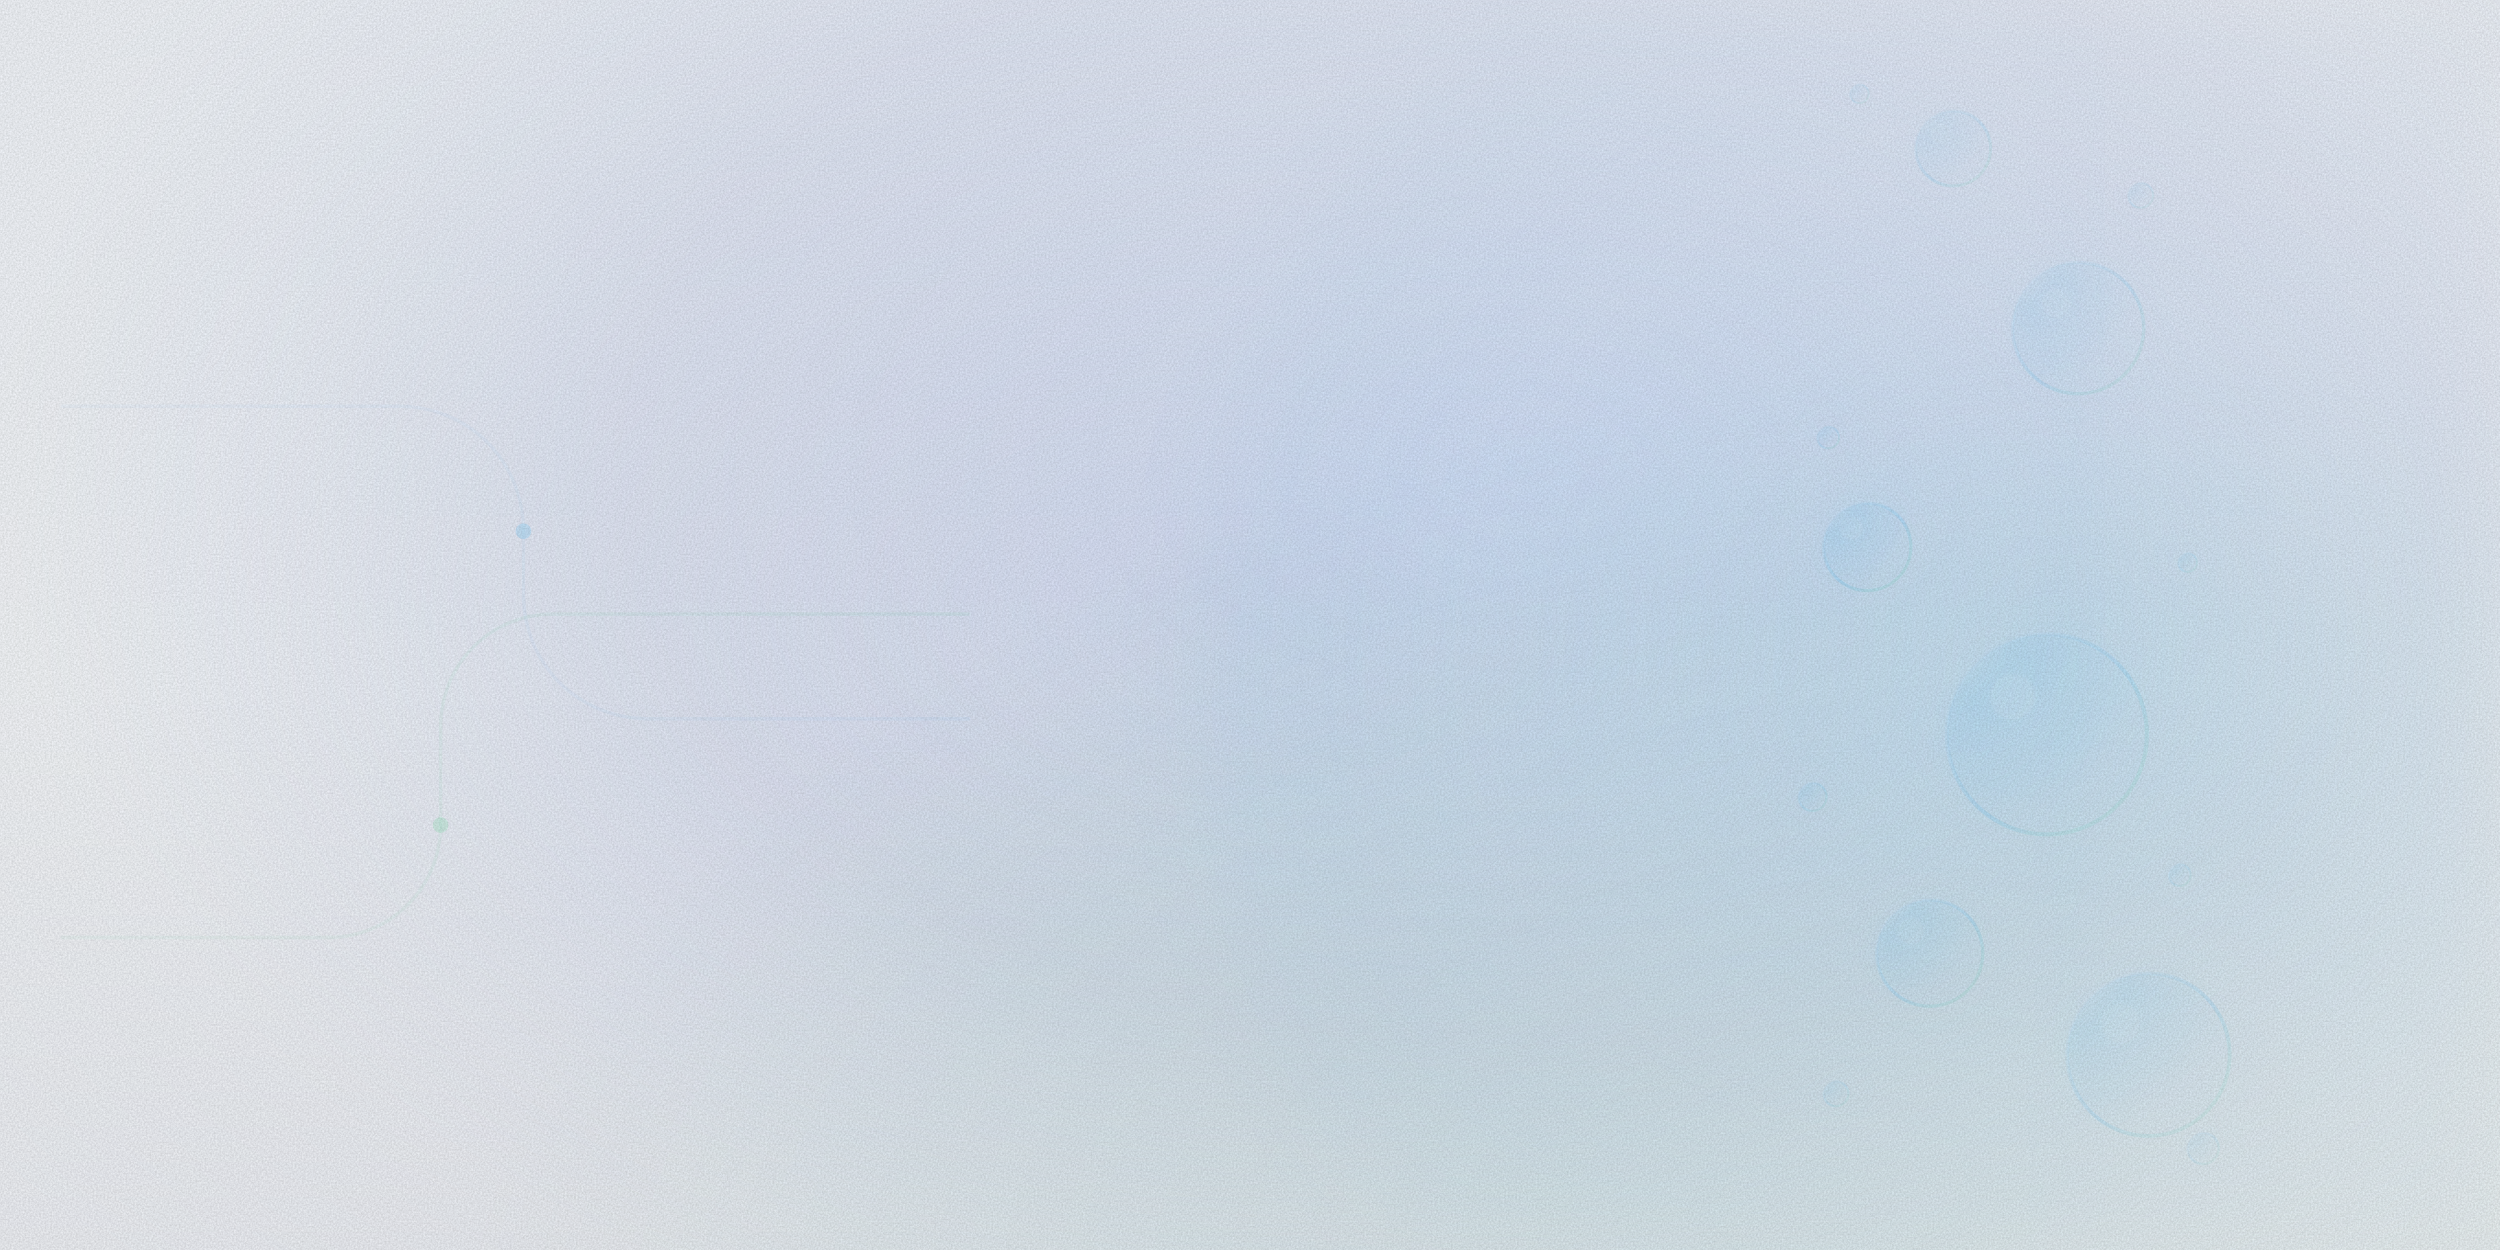
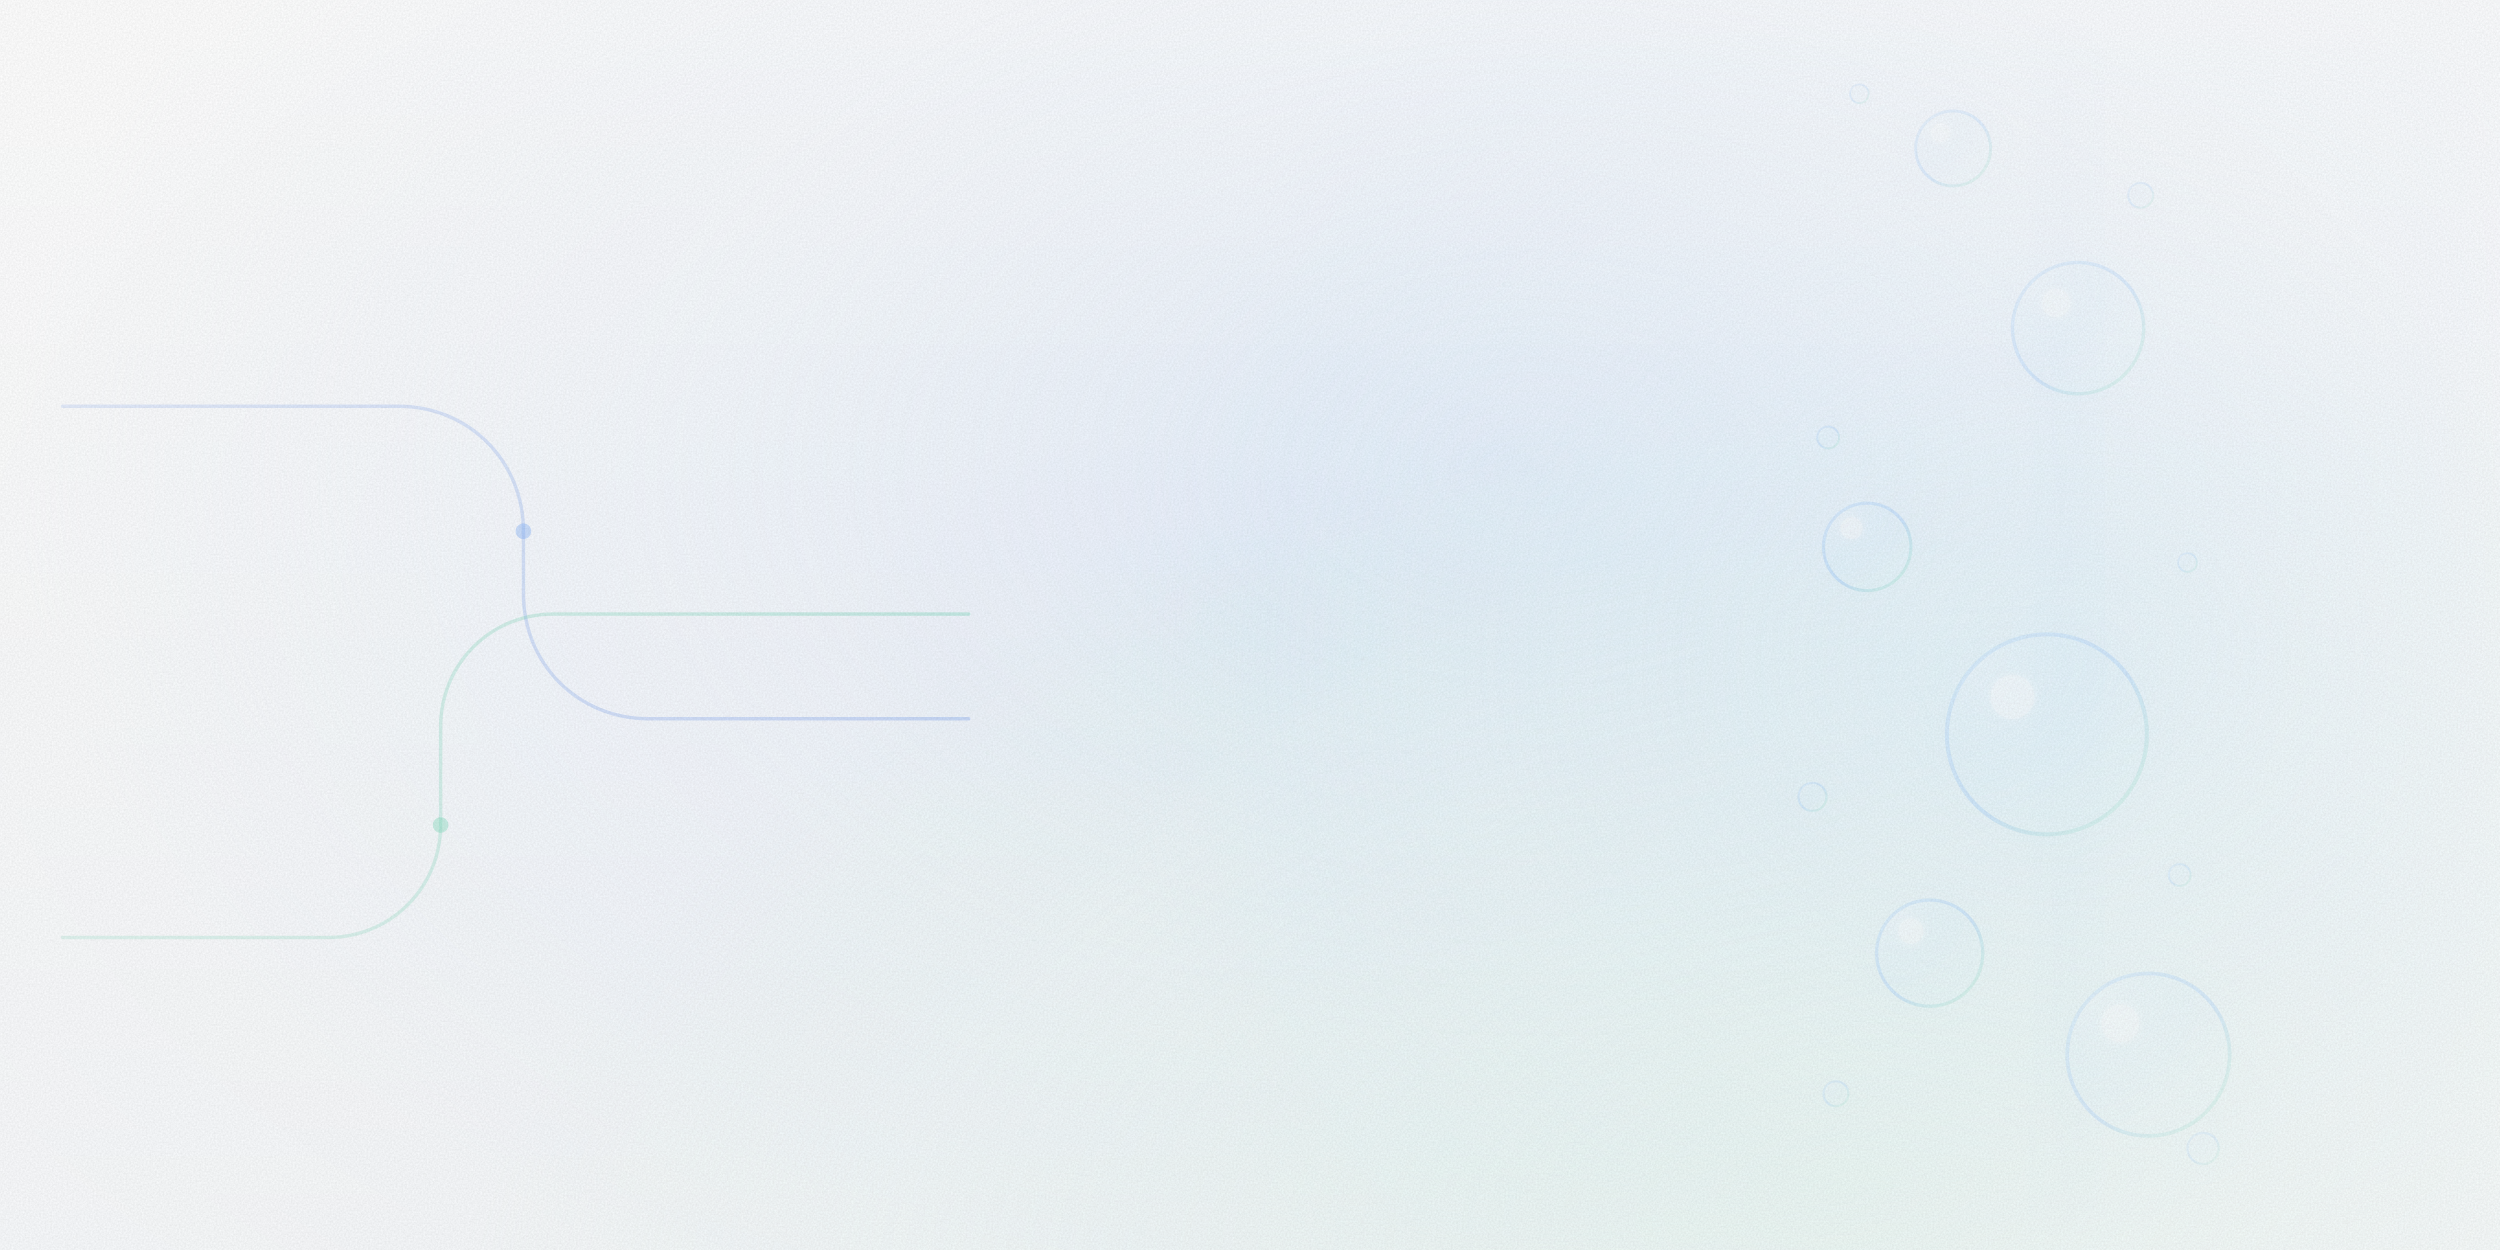
- <svg xmlns="http://www.w3.org/2000/svg" width="1600" height="800" viewBox="0 0 1600 800" fill="none" role="img" aria-label="Unified dark parallax background with bubbles rising on the right">
+ <svg xmlns="http://www.w3.org/2000/svg" width="1600" height="800" viewBox="0 0 1600 800" fill="none" role="img" aria-label="Unified light parallax background with bubbles rising on the right">
  <defs>
    <linearGradient id="base" x1="0" y1="0" x2="0" y2="800" gradientUnits="userSpaceOnUse">
-       <stop offset="0" stop-color="#EEF3FC" />
-       <stop offset="0.55" stop-color="#F4F7FC" />
-       <stop offset="1" stop-color="#E4E7EF" />
+       <stop offset="0" stop-color="#FFFFFF" />
+       <stop offset="0.55" stop-color="#F8FAFC" />
+       <stop offset="1" stop-color="#F1F5F9" />
    </linearGradient>
    <radialGradient id="washBlue" cx="0" cy="0" r="1" gradientUnits="userSpaceOnUse" gradientTransform="translate(980 300) scale(980 620)">
-       <stop offset="0" stop-color="#4C82F3" stop-opacity="0.18" />
-       <stop offset="0.6" stop-color="#2F54C3" stop-opacity="0.12" />
-       <stop offset="1" stop-color="#4C82F3" stop-opacity="0" />
+       <stop offset="0" stop-color="#BFDBFE" stop-opacity="0.4" />
+       <stop offset="0.6" stop-color="#DBEAFE" stop-opacity="0.25" />
+       <stop offset="1" stop-color="#BFDBFE" stop-opacity="0" />
    </radialGradient>
    <radialGradient id="washGreen" cx="0" cy="0" r="1" gradientUnits="userSpaceOnUse" gradientTransform="translate(1180 760) rotate(-10) scale(900 520)">
-       <stop offset="0" stop-color="#30D17A" stop-opacity="0.10" />
-       <stop offset="0.7" stop-color="#30D17A" stop-opacity="0.05" />
-       <stop offset="1" stop-color="#30D17A" stop-opacity="0" />
+       <stop offset="0" stop-color="#BBF7D0" stop-opacity="0.3" />
+       <stop offset="0.7" stop-color="#DCFCE7" stop-opacity="0.15" />
+       <stop offset="1" stop-color="#BBF7D0" stop-opacity="0" />
    </radialGradient>
    <radialGradient id="columnGlowR" cx="0" cy="0" r="1" gradientUnits="userSpaceOnUse" gradientTransform="translate(1320 420) scale(720 620)">
-       <stop offset="0" stop-color="#30B2F6" stop-opacity="0.18" />
-       <stop offset="0.55" stop-color="#8BC4FF" stop-opacity="0.09" />
-       <stop offset="1" stop-color="#30B2F6" stop-opacity="0" />
+       <stop offset="0" stop-color="#BAE6FD" stop-opacity="0.3" />
+       <stop offset="0.55" stop-color="#E0F2FE" stop-opacity="0.15" />
+       <stop offset="1" stop-color="#BAE6FD" stop-opacity="0" />
    </radialGradient>
    <radialGradient id="bubbleFill" cx="0" cy="0" r="1" gradientUnits="objectBoundingBox">
-       <stop offset="0" stop-color="#F8FAFC" stop-opacity="0.20" />
-       <stop offset="0.35" stop-color="#30B2F6" stop-opacity="0.16" />
-       <stop offset="1" stop-color="#30B2F6" stop-opacity="0.02" />
+       <stop offset="0" stop-color="#FFFFFF" stop-opacity="0.5" />
+       <stop offset="0.35" stop-color="#E0F2FE" stop-opacity="0.4" />
+       <stop offset="1" stop-color="#BAE6FD" stop-opacity="0.05" />
    </radialGradient>
    <linearGradient id="bubbleStroke" x1="0" y1="0" x2="1" y2="1" gradientUnits="objectBoundingBox">
-       <stop offset="0" stop-color="#E4EBFF" stop-opacity="0.30" />
-       <stop offset="0.55" stop-color="#30B2F6" stop-opacity="0.36" />
-       <stop offset="1" stop-color="#30D17A" stop-opacity="0.16" />
+       <stop offset="0" stop-color="#93C5FD" stop-opacity="0.4" />
+       <stop offset="0.55" stop-color="#60A5FA" stop-opacity="0.45" />
+       <stop offset="1" stop-color="#4ADE80" stop-opacity="0.25" />
    </linearGradient>
    <pattern id="microDots" width="30" height="30" patternUnits="userSpaceOnUse">
-       <circle cx="2" cy="2" r="1.1" fill="#F8FAFC" opacity="0.06" />
-       <circle cx="18" cy="12" r="0.9" fill="#F8FAFC" opacity="0.045" />
+       <circle cx="2" cy="2" r="1.1" fill="#1E293B" opacity="0.03" />
+       <circle cx="18" cy="12" r="0.9" fill="#1E293B" opacity="0.02" />
    </pattern>
    <radialGradient id="vignette" cx="0" cy="0" r="1" gradientUnits="userSpaceOnUse" gradientTransform="translate(800 400) scale(980 600)">
-       <stop offset="0" stop-color="#F8FAFC" stop-opacity="0" />
-       <stop offset="1" stop-color="#F8FAFC" stop-opacity="0.58" />
+       <stop offset="0" stop-color="#FFFFFF" stop-opacity="0" />
+       <stop offset="1" stop-color="#FFFFFF" stop-opacity="0.6" />
    </radialGradient>
    <filter id="blur26" x="-50%" y="-50%" width="200%" height="200%" color-interpolation-filters="sRGB">
      <feGaussianBlur stdDeviation="26" />
    </filter>
    <filter id="bubbleSoft" x="-80%" y="-80%" width="260%" height="260%" color-interpolation-filters="sRGB">
      <feGaussianBlur stdDeviation="2.2" result="b" />
      <feMerge>
        <feMergeNode in="b" />
        <feMergeNode in="SourceGraphic" />
      </feMerge>
    </filter>
    <filter id="glow" x="-80%" y="-80%" width="260%" height="260%" color-interpolation-filters="sRGB">
      <feGaussianBlur stdDeviation="10" result="g" />
-       <feColorMatrix in="g" type="matrix" values="1 0 0 0 0                 0 1 0 0 0                 0 0 1 0 0                 0 0 0 0.52 0" result="ga" />
+       <feColorMatrix in="g" type="matrix" values="1 0 0 0 0                 0 1 0 0 0                 0 0 1 0 0                 0 0 0 0.25 0" result="ga" />
      <feMerge>
        <feMergeNode in="ga" />
        <feMergeNode in="SourceGraphic" />
      </feMerge>
    </filter>
    <filter id="grain" x="-20%" y="-20%" width="140%" height="140%">
      <feTurbulence type="fractalNoise" baseFrequency="0.85" numOctaves="2" stitchTiles="stitch" result="n" />
-       <feColorMatrix type="matrix" in="n" values="0 0 0 0 0                 0 0 0 0 0                 0 0 0 0 0                 0 0 0 0.16 0" result="a" />
+       <feColorMatrix type="matrix" in="n" values="0 0 0 0 0                 0 0 0 0 0                 0 0 0 0 0                 0 0 0 0.08 0" result="a" />
      <feBlend in="SourceGraphic" in2="a" mode="overlay" />
    </filter>
  </defs>
  <rect width="1600" height="800" fill="url(#base)" />
  <rect width="1600" height="800" fill="url(#washBlue)" />
  <rect width="1600" height="800" fill="url(#washGreen)" />
-   <rect width="1600" height="800" fill="url(#microDots)" opacity="0.75" />
+   <rect width="1600" height="800" fill="url(#microDots)" opacity="0.6" />
  <g id="parallax-back">
    <ellipse cx="1320" cy="430" rx="560" ry="560" fill="url(#columnGlowR)" filter="url(#blur26)" />
-     <path d="M1330 840C1350 740 1300 650 1320 560C1340 470 1300 390 1315 300C1330 210 1300 150 1315 40" stroke="#30B2F6" stroke-opacity="0.10" stroke-width="12" filter="url(#blur26)" />
+     <path d="M1330 840C1350 740 1300 650 1320 560C1340 470 1300 390 1315 300C1330 210 1300 150 1315 40" stroke="#38BDF8" stroke-opacity="0.10" stroke-width="12" filter="url(#blur26)" />
  </g>
  <g id="parallax-bubbles" filter="url(#glow)">
    <g transform="translate(1375 675)">
      <circle cx="0" cy="0" r="52" fill="url(#bubbleFill)" opacity="0.78" />
      <circle cx="0" cy="0" r="52" fill="none" stroke="url(#bubbleStroke)" stroke-width="2.4" opacity="0.70" />
-       <circle cx="-18" cy="-20" r="12" fill="#F8FAFC" opacity="0.10" filter="url(#bubbleSoft)" />
+       <circle cx="-18" cy="-20" r="12" fill="#FFFFFF" opacity="0.4" filter="url(#bubbleSoft)" />
    </g>
    <g transform="translate(1235 610)">
      <circle cx="0" cy="0" r="34" fill="url(#bubbleFill)" opacity="0.82" />
      <circle cx="0" cy="0" r="34" fill="none" stroke="url(#bubbleStroke)" stroke-width="2.1" opacity="0.70" />
-       <circle cx="-12" cy="-14" r="8" fill="#F8FAFC" opacity="0.10" filter="url(#bubbleSoft)" />
+       <circle cx="-12" cy="-14" r="8" fill="#FFFFFF" opacity="0.4" filter="url(#bubbleSoft)" />
    </g>
    <g transform="translate(1310 470)">
      <circle cx="0" cy="0" r="64" fill="url(#bubbleFill)" opacity="0.70" />
      <circle cx="0" cy="0" r="64" fill="none" stroke="url(#bubbleStroke)" stroke-width="2.6" opacity="0.65" />
-       <circle cx="-22" cy="-24" r="14" fill="#F8FAFC" opacity="0.10" filter="url(#bubbleSoft)" />
+       <circle cx="-22" cy="-24" r="14" fill="#FFFFFF" opacity="0.4" filter="url(#bubbleSoft)" />
    </g>
    <g transform="translate(1195 350)">
      <circle cx="0" cy="0" r="28" fill="url(#bubbleFill)" opacity="0.80" />
      <circle cx="0" cy="0" r="28" fill="none" stroke="url(#bubbleStroke)" stroke-width="2.0" opacity="0.68" />
-       <circle cx="-10" cy="-12" r="7" fill="#F8FAFC" opacity="0.10" filter="url(#bubbleSoft)" />
+       <circle cx="-10" cy="-12" r="7" fill="#FFFFFF" opacity="0.4" filter="url(#bubbleSoft)" />
    </g>
    <g transform="translate(1330 210)">
      <circle cx="0" cy="0" r="42" fill="url(#bubbleFill)" opacity="0.72" />
      <circle cx="0" cy="0" r="42" fill="none" stroke="url(#bubbleStroke)" stroke-width="2.2" opacity="0.62" />
-       <circle cx="-14" cy="-16" r="9" fill="#F8FAFC" opacity="0.10" filter="url(#bubbleSoft)" />
+       <circle cx="-14" cy="-16" r="9" fill="#FFFFFF" opacity="0.4" filter="url(#bubbleSoft)" />
    </g>
    <g transform="translate(1250 95)">
      <circle cx="0" cy="0" r="24" fill="url(#bubbleFill)" opacity="0.72" />
      <circle cx="0" cy="0" r="24" fill="none" stroke="url(#bubbleStroke)" stroke-width="1.9" opacity="0.60" />
-       <circle cx="-8" cy="-10" r="6" fill="#F8FAFC" opacity="0.10" filter="url(#bubbleSoft)" />
+       <circle cx="-8" cy="-10" r="6" fill="#FFFFFF" opacity="0.4" filter="url(#bubbleSoft)" />
    </g>
    <g opacity="0.75">
      <g transform="translate(1410 735)">
        <circle cx="0" cy="0" r="10" fill="url(#bubbleFill)" />
        <circle cx="0" cy="0" r="10" fill="none" stroke="url(#bubbleStroke)" stroke-width="1.5" opacity="0.7" />
      </g>
      <g transform="translate(1175 700)">
        <circle cx="0" cy="0" r="8" fill="url(#bubbleFill)" />
        <circle cx="0" cy="0" r="8" fill="none" stroke="url(#bubbleStroke)" stroke-width="1.4" opacity="0.7" />
      </g>
      <g transform="translate(1395 560)">
        <circle cx="0" cy="0" r="7" fill="url(#bubbleFill)" />
        <circle cx="0" cy="0" r="7" fill="none" stroke="url(#bubbleStroke)" stroke-width="1.3" opacity="0.7" />
      </g>
      <g transform="translate(1160 510)">
        <circle cx="0" cy="0" r="9" fill="url(#bubbleFill)" />
        <circle cx="0" cy="0" r="9" fill="none" stroke="url(#bubbleStroke)" stroke-width="1.4" opacity="0.7" />
      </g>
      <g transform="translate(1400 360)">
        <circle cx="0" cy="0" r="6" fill="url(#bubbleFill)" />
        <circle cx="0" cy="0" r="6" fill="none" stroke="url(#bubbleStroke)" stroke-width="1.2" opacity="0.7" />
      </g>
      <g transform="translate(1170 280)">
        <circle cx="0" cy="0" r="7" fill="url(#bubbleFill)" />
        <circle cx="0" cy="0" r="7" fill="none" stroke="url(#bubbleStroke)" stroke-width="1.3" opacity="0.7" />
      </g>
      <g transform="translate(1370 125)">
        <circle cx="0" cy="0" r="8" fill="url(#bubbleFill)" />
        <circle cx="0" cy="0" r="8" fill="none" stroke="url(#bubbleStroke)" stroke-width="1.4" opacity="0.7" />
      </g>
      <g transform="translate(1190 60)">
        <circle cx="0" cy="0" r="6" fill="url(#bubbleFill)" />
        <circle cx="0" cy="0" r="6" fill="none" stroke="url(#bubbleStroke)" stroke-width="1.2" opacity="0.7" />
      </g>
    </g>
  </g>
  <g id="parallax-front" opacity="0.9">
-     <path d="M40 260H255C300 260 335 295 335 340V380C335 425 370 460 415 460H620" stroke="#8BC4FF" stroke-opacity="0.12" stroke-width="2.2" stroke-linecap="round" />
-     <path d="M40 600H210C250 600 282 568 282 528V465C282 425 314 393 354 393H620" stroke="#30D17A" stroke-opacity="0.09" stroke-width="2.2" stroke-linecap="round" />
-     <circle cx="335" cy="340" r="5" fill="#30B2F6" opacity="0.30" />
-     <circle cx="282" cy="528" r="5" fill="#30D17A" opacity="0.26" />
+     <path d="M40 260H255C300 260 335 295 335 340V380C335 425 370 460 415 460H620" stroke="#2563EB" stroke-opacity="0.25" stroke-width="2.2" stroke-linecap="round" />
+     <path d="M40 600H210C250 600 282 568 282 528V465C282 425 314 393 354 393H620" stroke="#10B981" stroke-opacity="0.25" stroke-width="2.2" stroke-linecap="round" />
+     <circle cx="335" cy="340" r="5" fill="#3B82F6" opacity="0.4" />
+     <circle cx="282" cy="528" r="5" fill="#10B981" opacity="0.35" />
  </g>
  <rect width="1600" height="800" fill="url(#vignette)" />
  <g filter="url(#grain)">
    <rect width="1600" height="800" fill="transparent" />
  </g>
</svg>
